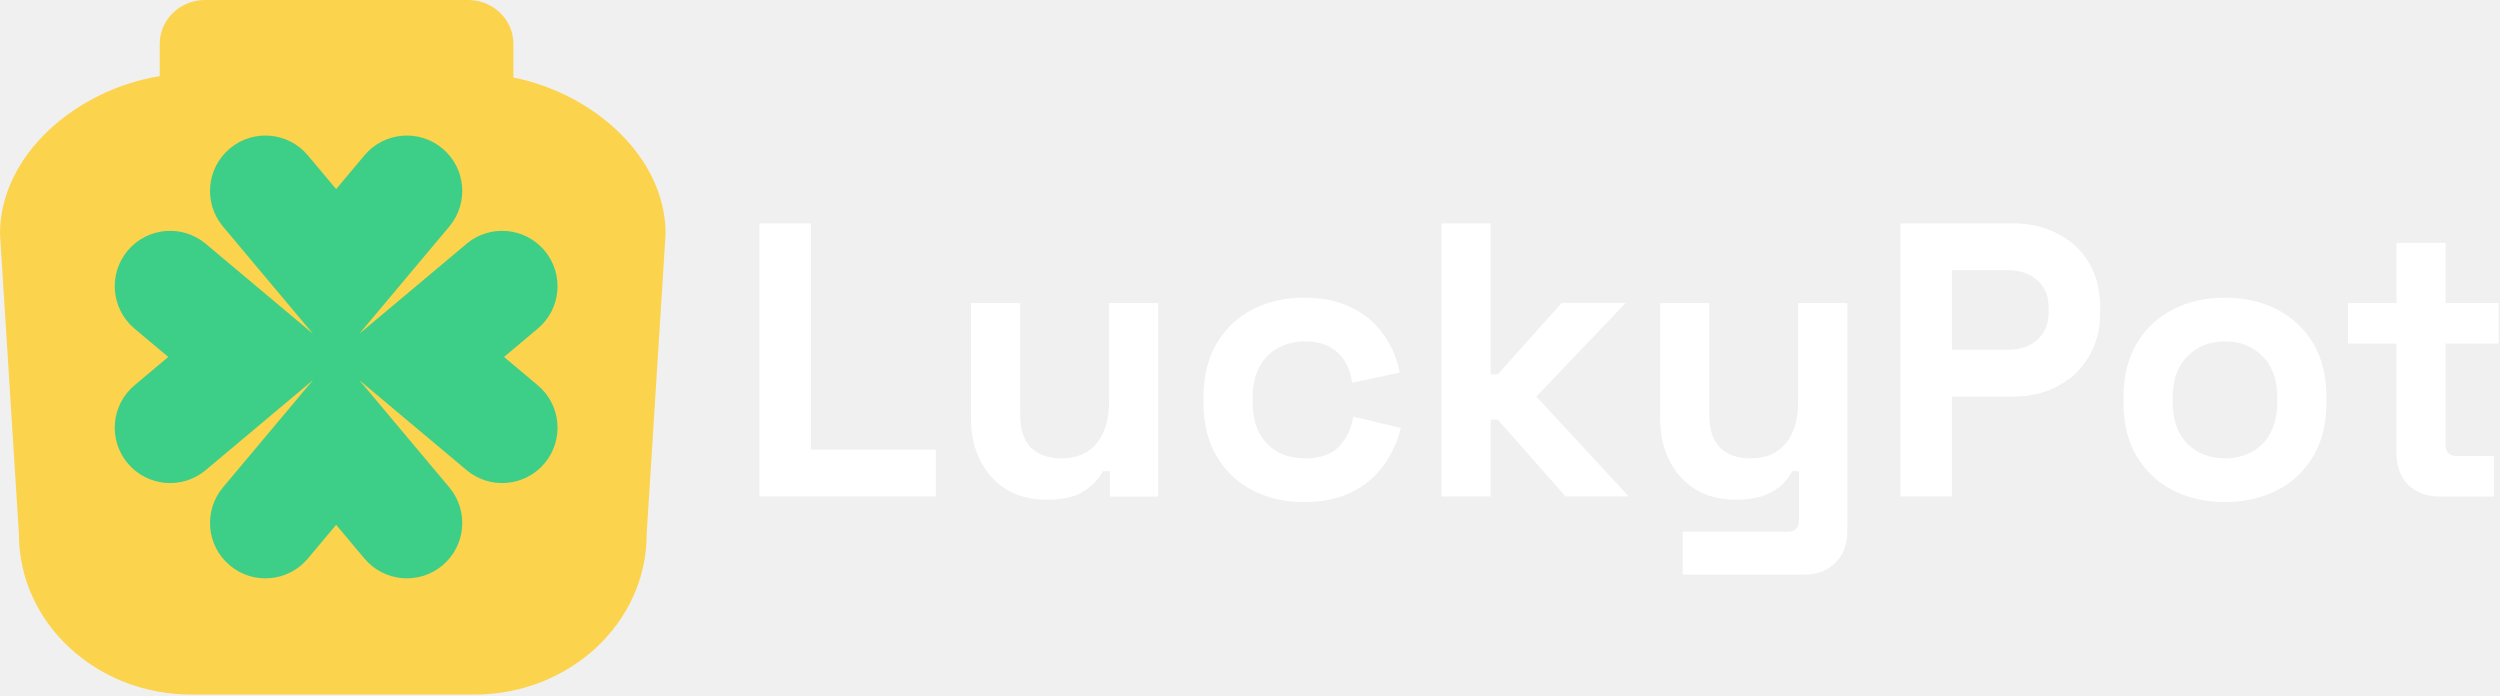
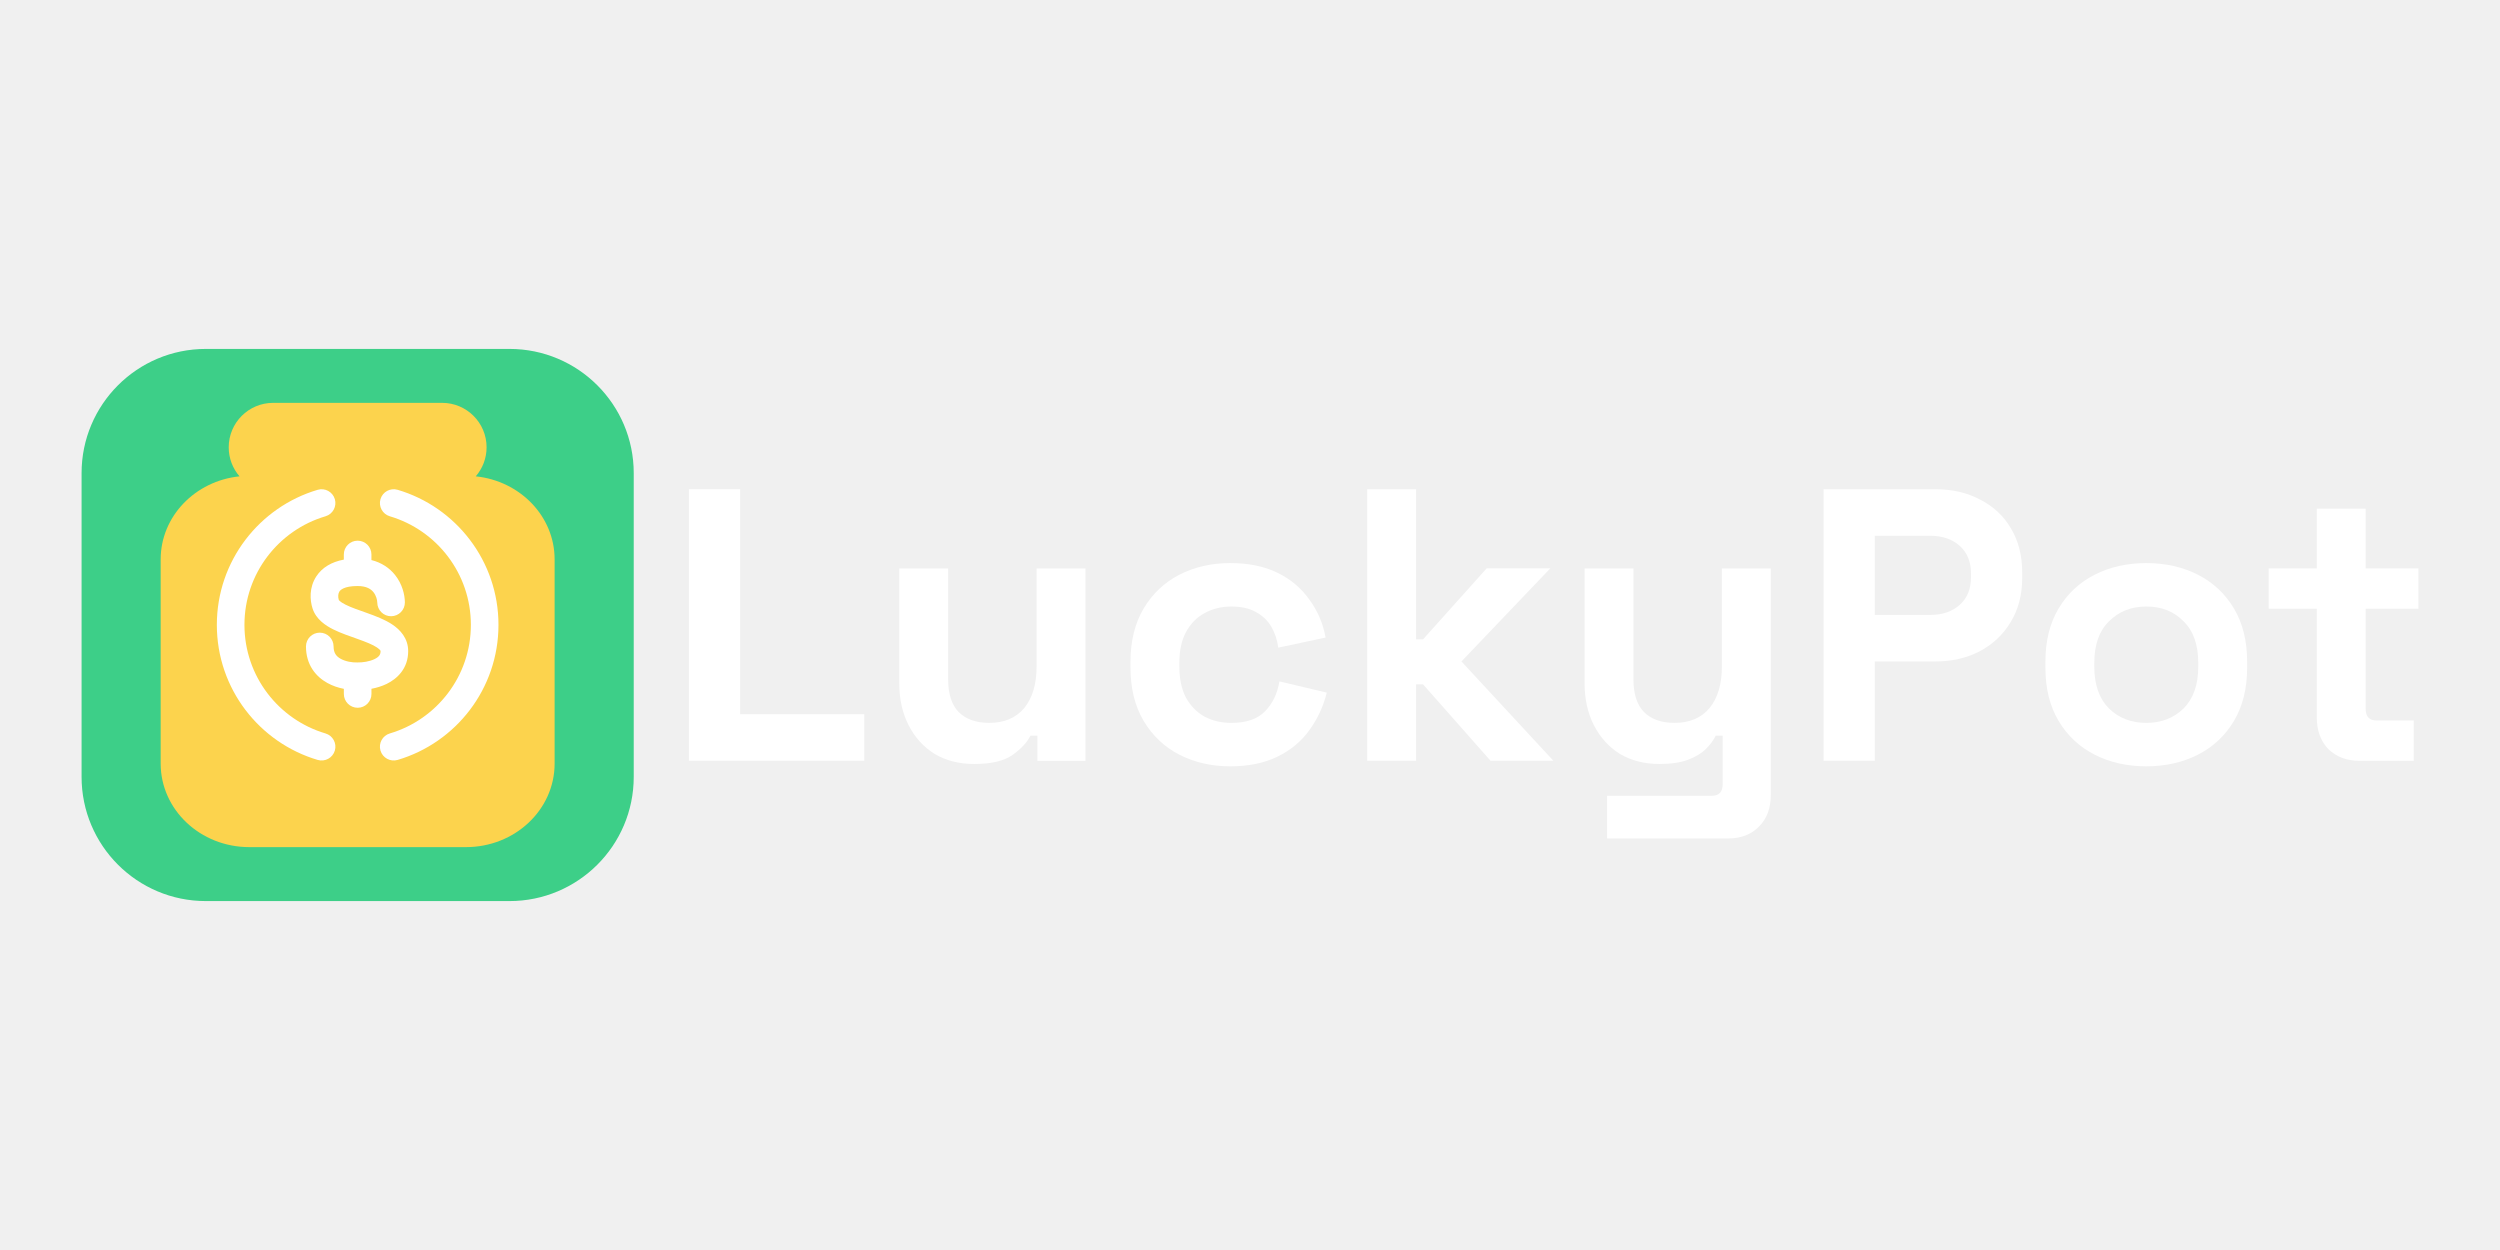
- <svg xmlns="http://www.w3.org/2000/svg" width="180.1" height="50.1" viewBox="10 22.2 180.1 50.1" fill="none">
-   <g clip-path="url(#clip0_4321_3)">
-     <path d="M21.508 25.348V27.685C15.474 28.66 10 33.373 10 39.041L11.364 60.695C11.364 67.069 16.922 72.236 23.779 72.236H44.17C51.026 72.236 56.584 67.069 56.584 60.695L57.949 39.041C57.949 33.544 52.799 28.944 46.984 27.783V25.348C46.984 23.609 45.518 22.199 43.71 22.199H24.782C22.973 22.199 21.508 23.609 21.508 25.348Z" fill="#FCD34D" />
-     <path d="M32.546 46.245L26.063 38.519C24.647 36.831 24.867 34.315 26.555 32.898C28.242 31.482 30.759 31.702 32.175 33.39L34.216 35.822L36.256 33.39C37.672 31.702 40.189 31.482 41.876 32.899C43.564 34.315 43.785 36.831 42.368 38.519L35.885 46.246L43.612 39.762C45.3 38.346 47.816 38.566 49.232 40.254C50.648 41.942 50.428 44.458 48.74 45.874L46.309 47.915L48.74 49.955C50.428 51.371 50.648 53.888 49.232 55.576C47.816 57.264 45.299 57.484 43.611 56.067L35.885 49.585L42.368 57.311C43.785 58.999 43.564 61.515 41.877 62.931C40.189 64.348 37.672 64.127 36.256 62.44L34.215 60.008L32.175 62.44C30.759 64.127 28.242 64.348 26.555 62.931C24.867 61.515 24.647 58.999 26.063 57.311L32.546 49.584L24.819 56.067C23.131 57.484 20.615 57.264 19.199 55.576C17.783 53.888 18.003 51.372 19.691 49.955L22.122 47.915L19.691 45.874C18.003 44.458 17.783 41.942 19.199 40.254C20.615 38.566 23.132 38.346 24.82 39.762L32.546 46.245Z" fill="#3DCF88" />
-     <path d="M185.73 57.968C184.812 57.968 184.062 57.687 183.482 57.125C182.92 56.544 182.639 55.776 182.639 54.821V46.953H179.154V44.031H182.639V39.703H186.179V44.031H190.001V46.953H186.179V54.203C186.179 54.765 186.442 55.046 186.966 55.046H189.664V57.968H185.73Z" fill="#FFFFFF" />
-     <path d="M170.287 58.369C168.9 58.369 167.654 58.088 166.549 57.526C165.444 56.964 164.573 56.149 163.936 55.081C163.299 54.013 162.98 52.73 162.98 51.231V50.782C162.98 49.283 163.299 48 163.936 46.932C164.573 45.864 165.444 45.05 166.549 44.487C167.654 43.925 168.9 43.645 170.287 43.645C171.673 43.645 172.919 43.925 174.024 44.487C175.129 45.05 176 45.864 176.637 46.932C177.274 48 177.593 49.283 177.593 50.782V51.231C177.593 52.73 177.274 54.013 176.637 55.081C176 56.149 175.129 56.964 174.024 57.526C172.919 58.088 171.673 58.369 170.287 58.369ZM170.287 55.222C171.373 55.222 172.272 54.875 172.984 54.182C173.696 53.47 174.052 52.459 174.052 51.147V50.866C174.052 49.555 173.696 48.553 172.984 47.859C172.291 47.148 171.392 46.792 170.287 46.792C169.2 46.792 168.301 47.148 167.589 47.859C166.877 48.553 166.521 49.555 166.521 50.866V51.147C166.521 52.459 166.877 53.47 167.589 54.182C168.301 54.875 169.2 55.222 170.287 55.222Z" fill="#FFFFFF" />
-     <path d="M146.91 57.963V38.293H155.003C156.239 38.293 157.326 38.546 158.263 39.052C159.218 39.539 159.958 40.232 160.483 41.131C161.026 42.03 161.297 43.098 161.297 44.334V44.728C161.297 45.946 161.016 47.013 160.454 47.931C159.911 48.83 159.162 49.533 158.206 50.039C157.27 50.526 156.202 50.769 155.003 50.769H150.619V57.963H146.91ZM150.619 47.397H154.638C155.518 47.397 156.23 47.154 156.773 46.667C157.317 46.18 157.588 45.515 157.588 44.672V44.391C157.588 43.548 157.317 42.883 156.773 42.395C156.23 41.908 155.518 41.665 154.638 41.665H150.619V47.397Z" fill="#FFFFFF" />
-     <path d="M131.226 63.593V60.502H138.813C139.337 60.502 139.599 60.221 139.599 59.659V56.146H139.094C138.944 56.465 138.71 56.783 138.391 57.102C138.073 57.42 137.642 57.682 137.098 57.888C136.555 58.094 135.862 58.197 135.019 58.197C133.932 58.197 132.977 57.954 132.153 57.467C131.347 56.961 130.72 56.268 130.27 55.388C129.821 54.507 129.596 53.495 129.596 52.353V44.035H133.136V52.072C133.136 53.121 133.389 53.908 133.895 54.432C134.42 54.957 135.16 55.219 136.115 55.219C137.201 55.219 138.044 54.863 138.644 54.151C139.243 53.42 139.543 52.409 139.543 51.116V44.035H143.084V60.446C143.084 61.401 142.803 62.16 142.241 62.721C141.679 63.302 140.929 63.593 139.993 63.593H131.226Z" fill="#FFFFFF" />
-     <path d="M113.848 57.963V38.293H117.388V49.168H117.894L122.503 44.025H127.111L120.676 50.769L127.336 57.963H122.784L117.894 52.427H117.388V57.963H113.848Z" fill="#FFFFFF" />
-     <path d="M103.921 58.369C102.572 58.369 101.345 58.088 100.24 57.526C99.153 56.964 98.292 56.149 97.655 55.081C97.018 54.013 96.699 52.721 96.699 51.203V50.81C96.699 49.293 97.018 48 97.655 46.932C98.292 45.864 99.153 45.05 100.24 44.487C101.345 43.925 102.572 43.645 103.921 43.645C105.251 43.645 106.394 43.879 107.349 44.347C108.305 44.815 109.073 45.462 109.653 46.286C110.253 47.091 110.646 48.009 110.834 49.04L107.405 49.77C107.33 49.208 107.162 48.703 106.9 48.253C106.637 47.803 106.263 47.447 105.776 47.185C105.307 46.923 104.717 46.792 104.005 46.792C103.293 46.792 102.647 46.951 102.066 47.269C101.504 47.569 101.055 48.028 100.718 48.646C100.399 49.246 100.24 49.986 100.24 50.866V51.147C100.24 52.028 100.399 52.777 100.718 53.395C101.055 53.995 101.504 54.454 102.066 54.772C102.647 55.072 103.293 55.222 104.005 55.222C105.073 55.222 105.879 54.95 106.422 54.407C106.984 53.845 107.34 53.114 107.49 52.215L110.918 53.03C110.674 54.023 110.253 54.931 109.653 55.756C109.073 56.561 108.305 57.198 107.349 57.666C106.394 58.135 105.251 58.369 103.921 58.369Z" fill="#FFFFFF" />
-     <path d="M85.374 58.197C84.288 58.197 83.333 57.954 82.508 57.467C81.703 56.961 81.075 56.268 80.626 55.388C80.176 54.507 79.951 53.495 79.951 52.353V44.035H83.492V52.072C83.492 53.121 83.745 53.908 84.251 54.432C84.775 54.957 85.515 55.219 86.47 55.219C87.557 55.219 88.4 54.863 88.999 54.151C89.599 53.42 89.899 52.409 89.899 51.116V44.035H93.439V57.973H89.955V56.146H89.449C89.224 56.614 88.803 57.074 88.184 57.523C87.566 57.973 86.63 58.197 85.374 58.197Z" fill="#FFFFFF" />
-     <path d="M64.713 57.963V38.293H68.422V54.591H77.414V57.963H64.713Z" fill="#FFFFFF" />
+ <svg xmlns="http://www.w3.org/2000/svg" width="1024" height="512" viewBox="0 0 1024 512" fill="none">
+   <g clip-path="url(#clip0_4324_60)">
+     <path d="M966.434 311.627C961.244 311.627 957.007 310.038 953.724 306.861C950.546 303.577 948.957 299.234 948.957 293.833V249.346H929.256V232.823H948.957V208.356H968.976V232.823H990.584V249.346H968.976V290.337C968.976 293.515 970.459 295.104 973.425 295.104H988.677V311.627H966.434Z" fill="#FFFFFF" />
+     <path d="M879.114 313.889C871.276 313.889 864.232 312.301 857.983 309.123C851.733 305.946 846.808 301.338 843.207 295.301C839.605 289.263 837.805 282.008 837.805 273.534V270.992C837.805 262.519 839.605 255.263 843.207 249.226C846.808 243.188 851.733 238.581 857.983 235.403C864.232 232.226 871.276 230.637 879.114 230.637C886.952 230.637 893.996 232.226 900.245 235.403C906.494 238.581 911.42 243.188 915.021 249.226C918.622 255.263 920.423 262.519 920.423 270.992V273.534C920.423 282.008 918.622 289.263 915.021 295.301C911.42 301.338 906.494 305.946 900.245 309.123C893.996 312.301 886.952 313.889 879.114 313.889ZM879.114 296.095C885.257 296.095 890.341 294.135 894.366 290.216C898.391 286.192 900.404 280.472 900.404 273.058V271.469C900.404 264.054 898.391 258.388 894.366 254.469C890.447 250.444 885.363 248.431 879.114 248.431C872.97 248.431 867.886 250.444 863.861 254.469C859.836 258.388 857.824 264.054 857.824 271.469V273.058C857.824 280.472 859.836 286.192 863.861 290.216C867.886 294.135 872.97 296.095 879.114 296.095Z" fill="#FFFFFF" />
+     <path d="M746.941 311.606V200.391H792.699C799.69 200.391 805.833 201.821 811.129 204.68C816.531 207.434 820.715 211.353 823.681 216.437C826.753 221.522 828.289 227.559 828.289 234.55V236.774C828.289 243.659 826.7 249.696 823.522 254.886C820.45 259.97 816.214 263.942 810.812 266.802C805.516 269.556 799.478 270.933 792.699 270.933H767.914V311.606H746.941ZM767.914 251.868H790.634C795.612 251.868 799.637 250.491 802.709 247.737C805.78 244.983 807.316 241.223 807.316 236.456V234.867C807.316 230.101 805.78 226.341 802.709 223.587C799.637 220.833 795.612 219.456 790.634 219.456H767.914V251.868Z" fill="#FFFFFF" />
+     <path d="M658.26 343.432V325.955H701.158C704.124 325.955 705.607 324.366 705.607 321.188V301.329H702.747C701.899 303.129 700.575 304.93 698.775 306.73C696.974 308.531 694.538 310.014 691.466 311.179C688.395 312.344 684.475 312.927 679.709 312.927C673.566 312.927 668.164 311.55 663.503 308.796C658.949 305.936 655.4 302.017 652.858 297.039C650.316 292.061 649.045 286.341 649.045 279.88V232.852H669.064V278.291C669.064 284.223 670.494 288.671 673.354 291.637C676.32 294.603 680.503 296.086 685.905 296.086C692.049 296.086 696.815 294.073 700.205 290.048C703.594 285.917 705.289 280.198 705.289 272.889V232.852H725.308V325.637C725.308 331.039 723.719 335.329 720.541 338.506C717.364 341.79 713.127 343.432 707.831 343.432H658.26Z" fill="#FFFFFF" />
+     <path d="M560.002 311.606V200.391H580.021V261.877H582.881L608.937 232.802H634.994L598.61 270.933L636.265 311.606H610.526L582.881 280.307H580.021V311.606H560.002Z" fill="#FFFFFF" />
+     <path d="M503.879 313.889C496.253 313.889 489.315 312.301 483.066 309.123C476.923 305.946 472.05 301.338 468.449 295.301C464.848 289.263 463.047 281.955 463.047 273.375V271.151C463.047 262.571 464.848 255.263 468.449 249.226C472.05 243.188 476.923 238.581 483.066 235.403C489.315 232.226 496.253 230.637 503.879 230.637C511.4 230.637 517.861 231.961 523.263 234.609C528.665 237.257 533.008 240.911 536.291 245.571C539.681 250.126 541.905 255.316 542.964 261.142L523.581 265.272C523.157 262.095 522.204 259.235 520.721 256.693C519.238 254.151 517.119 252.138 514.366 250.656C511.718 249.173 508.381 248.431 504.356 248.431C500.331 248.431 496.677 249.332 493.393 251.132C490.216 252.827 487.673 255.422 485.767 258.917C483.966 262.307 483.066 266.491 483.066 271.469V273.058C483.066 278.036 483.966 282.273 485.767 285.768C487.673 289.157 490.216 291.752 493.393 293.553C496.677 295.248 500.331 296.095 504.356 296.095C510.393 296.095 514.948 294.559 518.02 291.487C521.197 288.31 523.21 284.179 524.057 279.095L543.441 283.702C542.064 289.316 539.681 294.453 536.291 299.114C533.008 303.668 528.665 307.27 523.263 309.917C517.861 312.565 511.4 313.889 503.879 313.889Z" fill="#FFFFFF" />
+     <path d="M399.01 312.927C392.866 312.927 387.464 311.55 382.804 308.796C378.249 305.936 374.701 302.017 372.159 297.039C369.617 292.061 368.346 286.341 368.346 279.88V232.852H388.365V278.291C388.365 284.223 389.795 288.671 392.655 291.637C395.62 294.603 399.804 296.086 405.206 296.086C411.35 296.086 416.116 294.073 419.505 290.048C422.895 285.917 424.59 280.198 424.59 272.889V232.852H444.609V311.656H424.907V301.329H422.048C420.777 303.977 418.393 306.572 414.898 309.114C411.403 311.656 406.106 312.927 399.01 312.927Z" fill="#FFFFFF" />
+     <path d="M282.189 311.606V200.391H303.162V292.541H354.004V311.606H282.189Z" fill="#FFFFFF" />
+     <path d="M33.414 193.805C33.414 165.701 56.197 142.918 84.301 142.918H208.691C236.795 142.918 259.578 165.701 259.578 193.805V318.195C259.578 346.299 236.795 369.082 208.691 369.082H84.301C56.197 369.082 33.414 346.299 33.414 318.195V193.805Z" fill="#3DCF88" />
+     <path d="M199.304 183.212C199.304 187.76 197.635 191.919 194.877 195.109C213.041 196.991 227.172 211.5 227.172 229.12V312.763C227.172 331.661 210.917 346.981 190.866 346.981H102.118C82.067 346.981 65.812 331.661 65.812 312.763V229.12C65.812 211.501 79.943 196.991 98.106 195.109C95.348 191.919 93.68 187.76 93.68 183.212C93.68 173.16 101.828 165.012 111.88 165.012H181.104C191.155 165.012 199.304 173.16 199.304 183.212Z" fill="#FCD34D" />
+     <path d="M88.818 255.944C88.818 229.77 106.251 207.68 130.125 200.623C133.119 199.74 136.264 201.45 137.149 204.444C138.033 207.439 136.322 210.583 133.328 211.468C114.127 217.143 100.127 234.916 100.127 255.944C100.127 276.972 114.128 294.745 133.328 300.42C136.322 301.306 138.034 304.449 137.149 307.444C136.264 310.438 133.119 312.148 130.125 311.265C106.251 304.209 88.819 282.118 88.818 255.944ZM192.867 255.944C192.867 234.916 178.866 217.143 159.666 211.468C156.672 210.583 154.961 207.439 155.845 204.444C156.73 201.45 159.874 199.74 162.868 200.623C186.743 207.68 204.175 229.77 204.175 255.944C204.175 282.118 186.742 304.209 162.868 311.265C159.875 312.148 156.73 310.438 155.845 307.444C154.96 304.449 156.671 301.306 159.666 300.42C178.866 294.745 192.867 276.972 192.867 255.944ZM125.327 264.79C125.328 261.668 127.859 259.136 130.981 259.136C134.103 259.136 136.634 261.668 136.635 264.79C136.635 267.506 137.798 268.872 139.54 269.842C141.617 270.999 144.395 271.405 146.276 271.338L146.425 271.333H146.574C148.504 271.368 151.318 270.983 153.415 269.963C155.306 269.045 155.883 268.085 155.884 266.711C155.884 266.614 155.88 266.559 155.773 266.402C155.615 266.171 155.233 265.756 154.404 265.204C152.646 264.035 150.033 262.989 146.618 261.769C143.502 260.656 139.602 259.362 136.431 257.766C133.431 256.256 129.447 253.71 128.005 249.18C126.938 245.826 126.581 240.649 129.557 236.094C131.914 232.485 135.753 230.163 140.832 229.214V227.127C140.826 224.005 143.353 221.468 146.475 221.462C149.597 221.456 152.134 223.983 152.14 227.105V229.402C156.328 230.454 159.537 232.664 161.797 235.487C164.791 239.226 165.803 243.615 165.839 246.695C165.874 249.817 163.372 252.374 160.251 252.41C157.129 252.446 154.567 249.945 154.531 246.822C154.518 245.778 154.102 243.977 152.968 242.56C152.028 241.386 150.269 240.037 146.475 240.036C140.83 240.036 139.38 241.738 139.026 242.278C138.485 243.107 138.372 244.477 138.778 245.751C138.741 245.637 138.978 246.385 141.516 247.662C143.886 248.854 146.854 249.843 150.423 251.118C153.691 252.286 157.586 253.737 160.665 255.784C163.825 257.885 167.192 261.359 167.192 266.711C167.191 273.776 162.748 278.002 158.363 280.134C156.336 281.119 154.179 281.744 152.145 282.127L152.151 284.237C152.156 287.359 149.631 289.896 146.508 289.902C143.386 289.907 140.849 287.381 140.843 284.259L140.837 282.15C138.616 281.713 136.252 280.952 134.04 279.72C129.328 277.096 125.327 272.268 125.327 264.79Z" fill="#FFFFFF" />
  </g>
  <defs>
-     <clipPath id="clip0_4321_3">
-       <rect width="200" height="100" fill="white" />
+     <clipPath id="clip0_4324_60">
+       <rect width="512" height="1024" fill="white" transform="translate(1024 4.47605e-05) rotate(90)" />
    </clipPath>
  </defs>
</svg>
